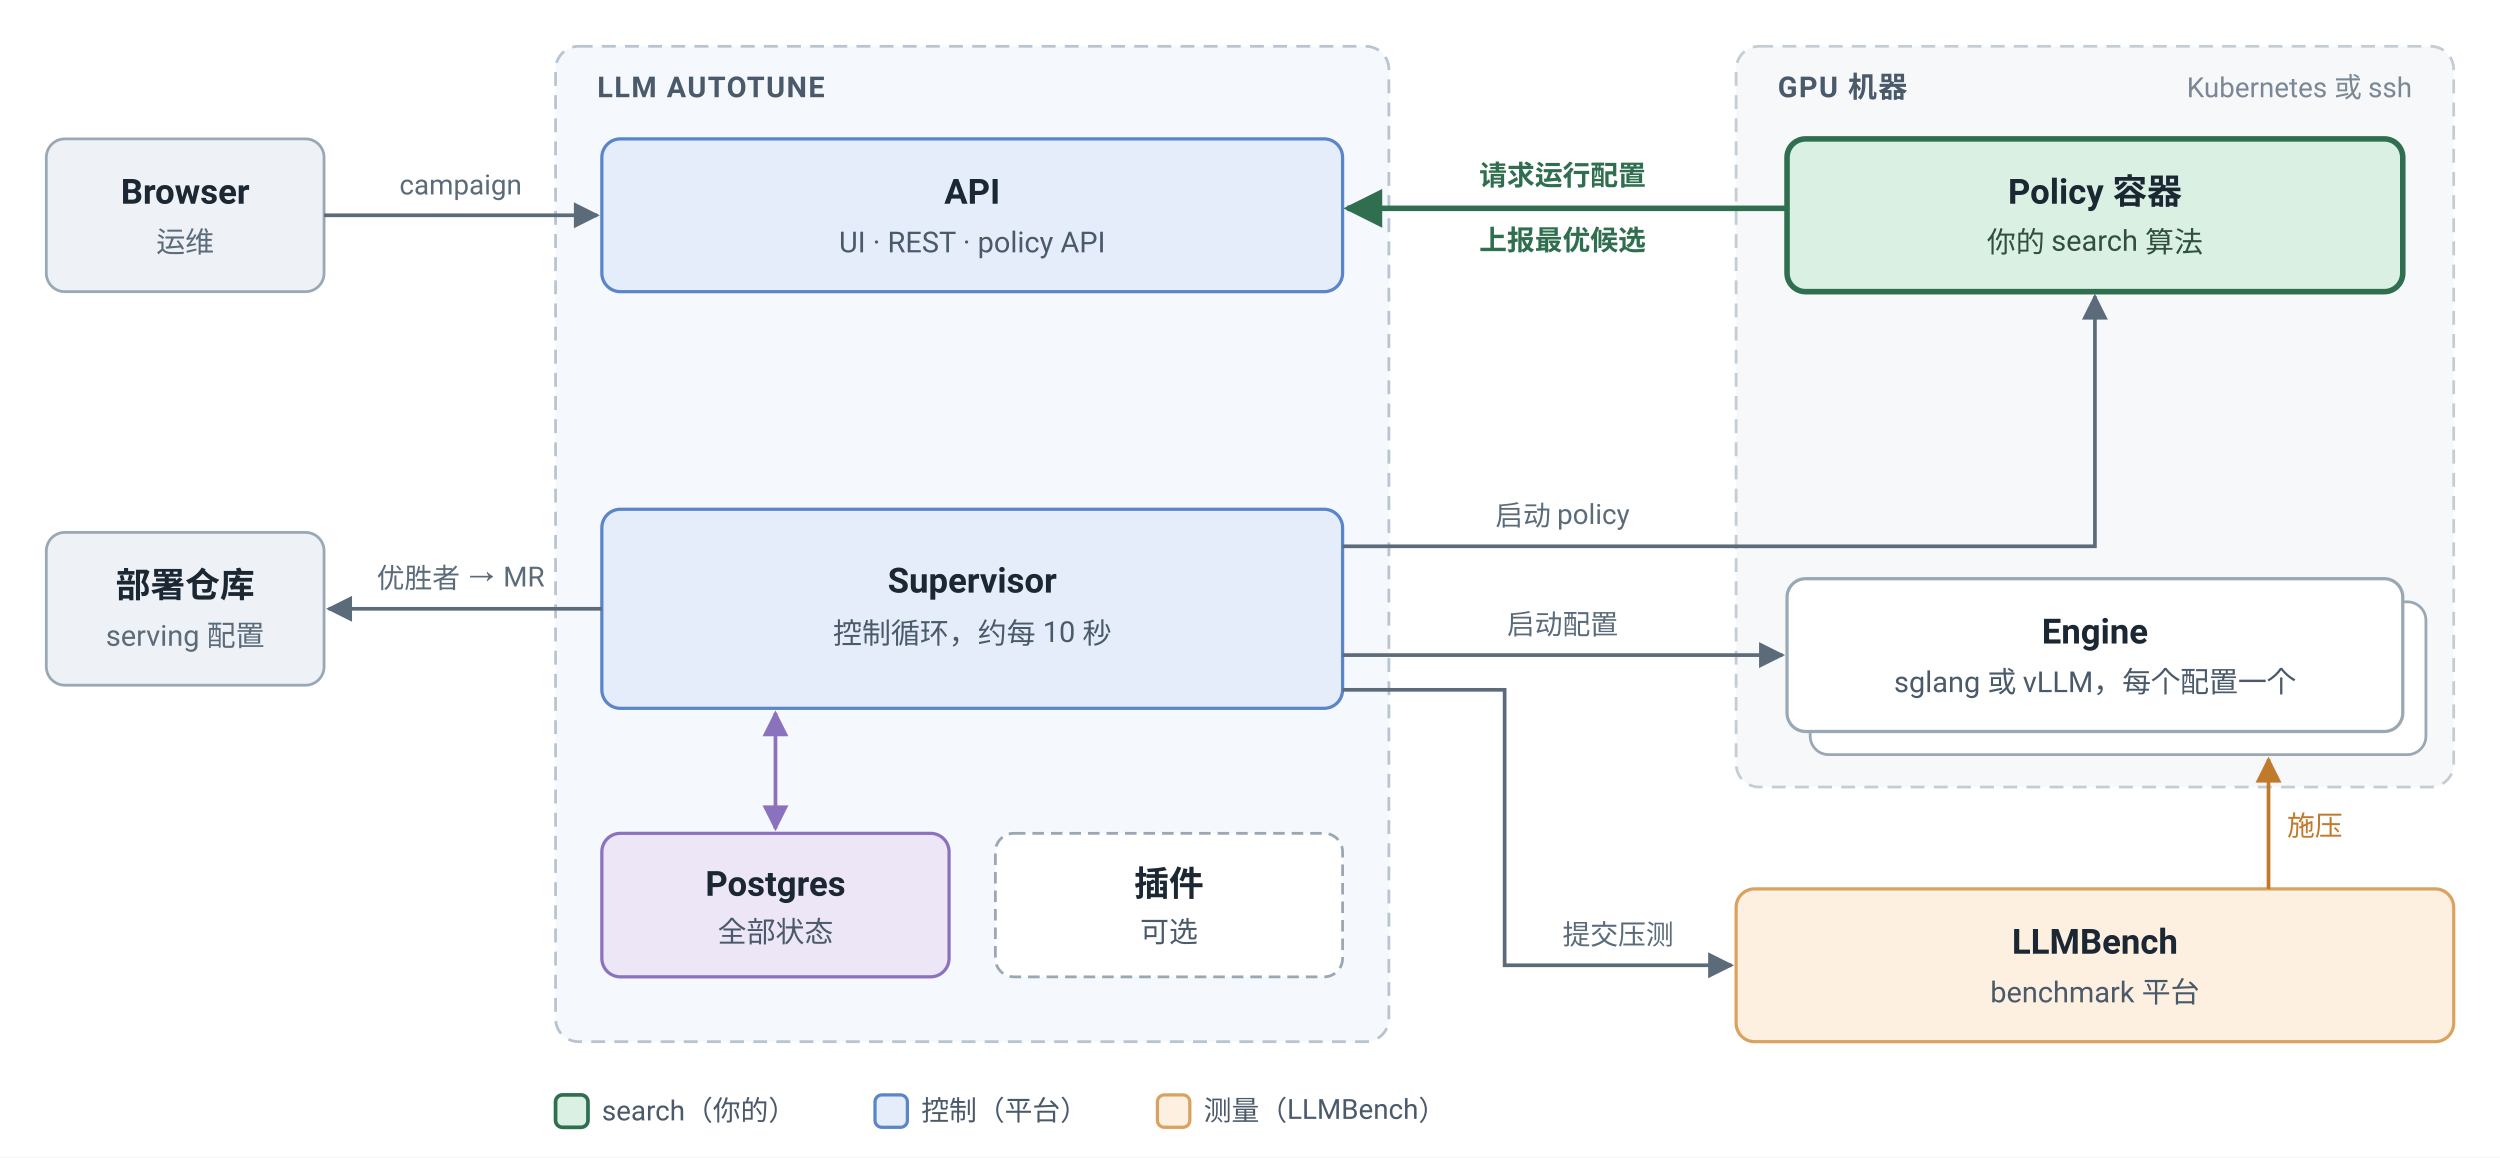
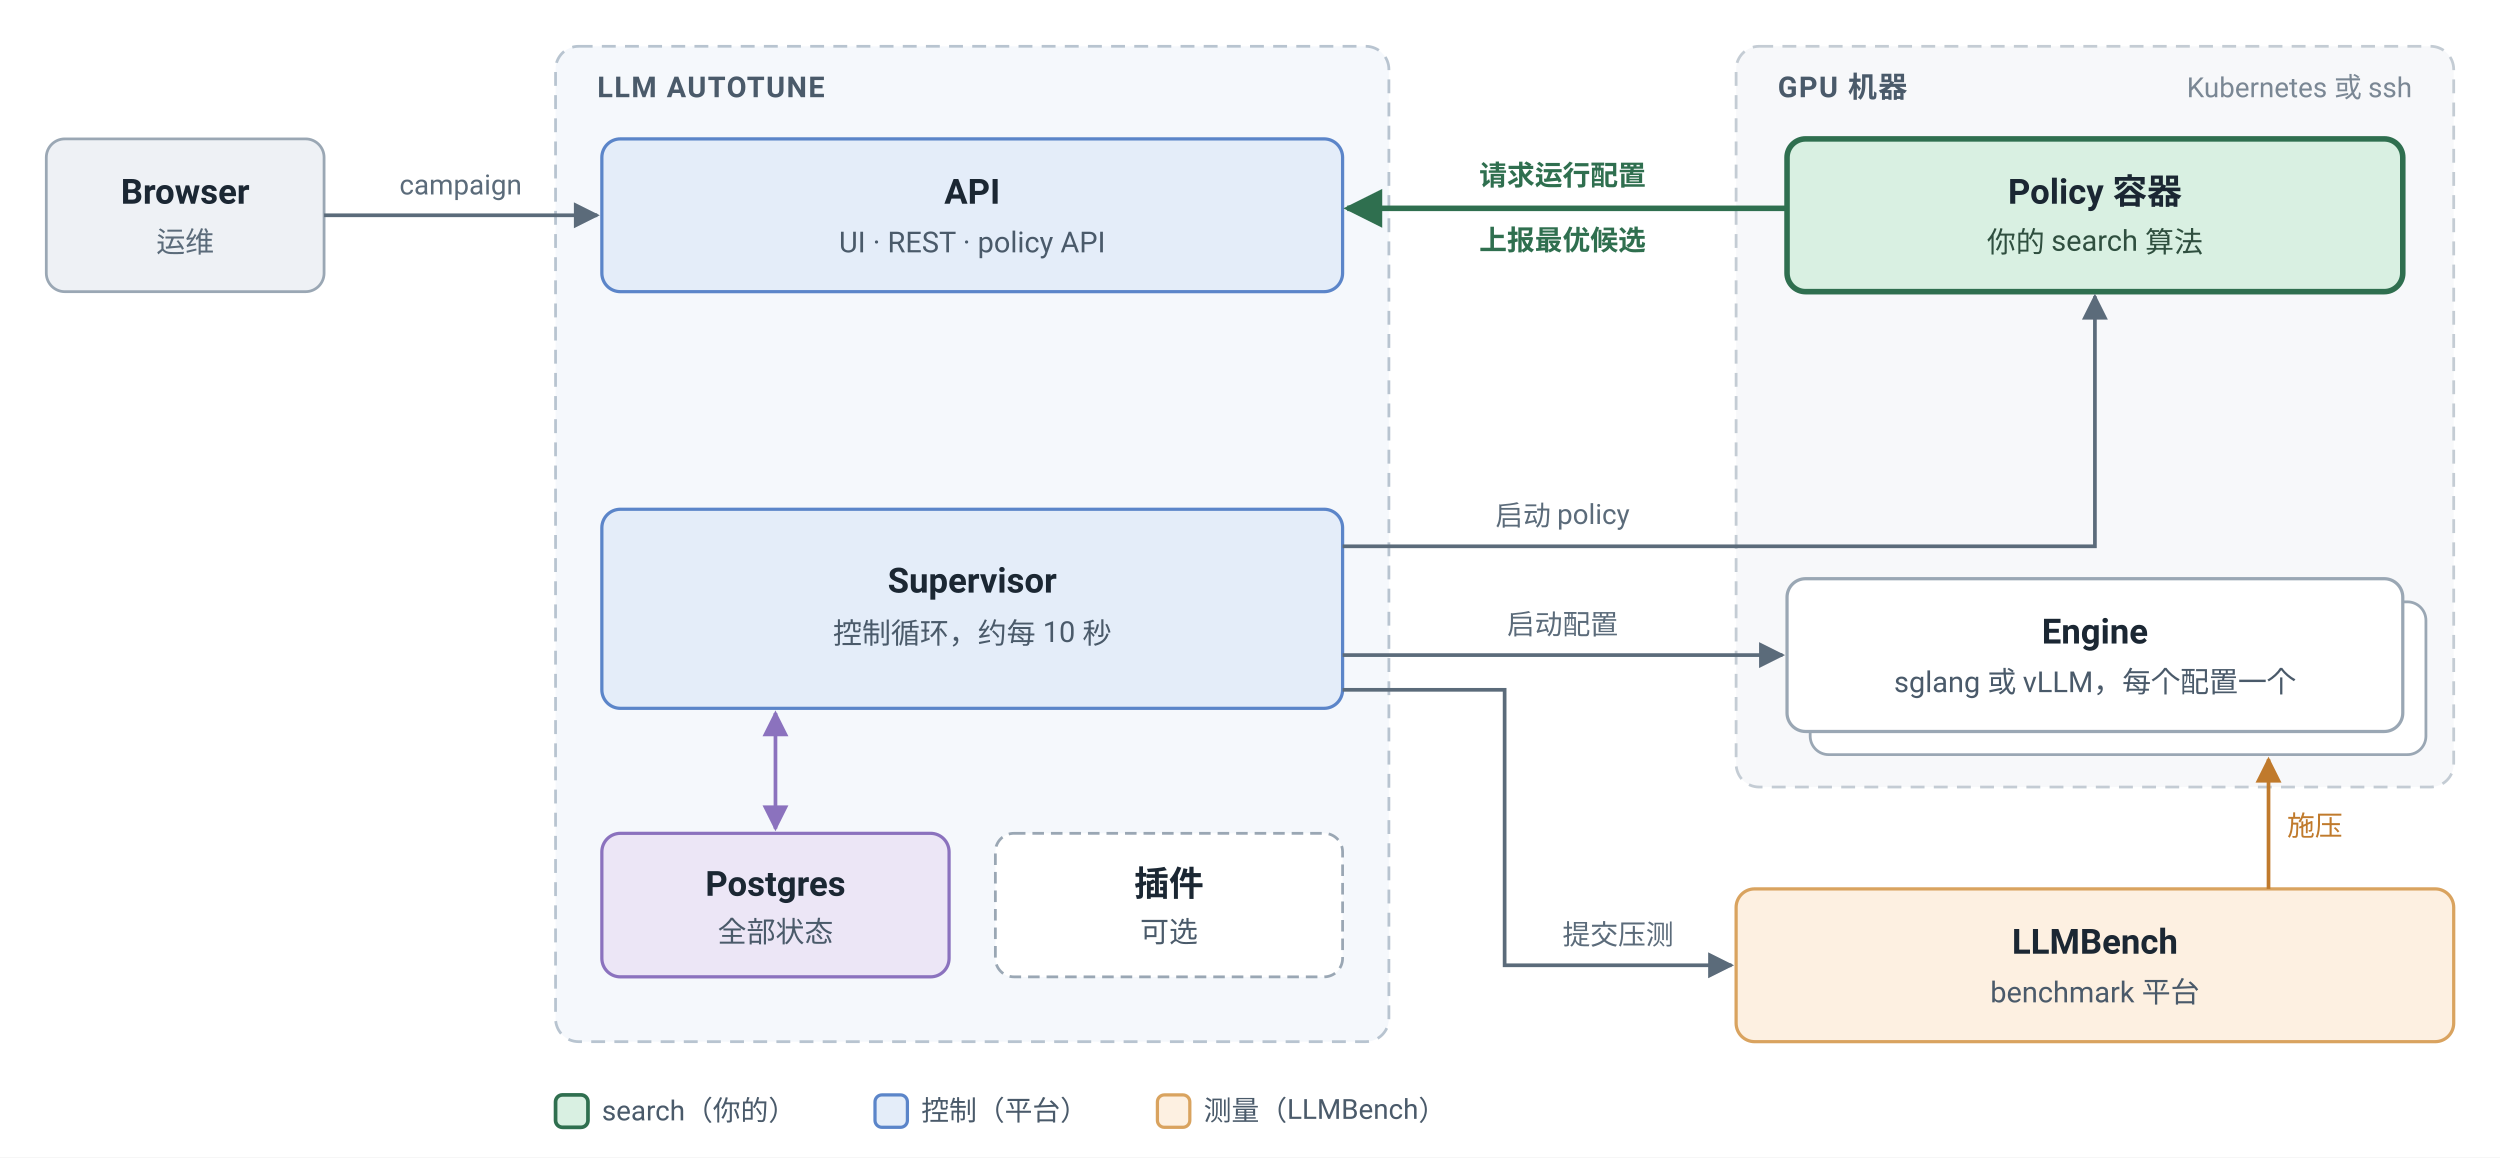
<svg xmlns="http://www.w3.org/2000/svg" viewBox="0 0 1080 500" font-family="-apple-system, Segoe UI, Roboto, Helvetica, Arial, sans-serif">
  <defs>
    <marker id="arr" viewBox="0 0 10 10" refX="9" refY="5" markerWidth="7" markerHeight="7" orient="auto-start-reverse">
      <path d="M0 0 L10 5 L0 10 z" fill="#5b6b7a" />
    </marker>
    <marker id="arrp" viewBox="0 0 10 10" refX="9" refY="5" markerWidth="7" markerHeight="7" orient="auto-start-reverse">
      <path d="M0 0 L10 5 L0 10 z" fill="#8b72be" />
    </marker>
    <marker id="arrg" viewBox="0 0 10 10" refX="9" refY="5" markerWidth="7" markerHeight="7" orient="auto-start-reverse">
      <path d="M0 0 L10 5 L0 10 z" fill="#2f6f4f" />
    </marker>
    <marker id="arro" viewBox="0 0 10 10" refX="9" refY="5" markerWidth="7" markerHeight="7" orient="auto-start-reverse">
      <path d="M0 0 L10 5 L0 10 z" fill="#c07a2c" />
    </marker>
  </defs>
  <rect width="1080" height="500" fill="#ffffff" />
  <rect x="20" y="60" width="120" height="66" rx="8" fill="#eef1f5" stroke="#9aa7b4" stroke-width="1.2" />
  <text x="80" y="88" font-size="15" font-weight="700" fill="#1b2733" text-anchor="middle">Browser</text>
  <text x="80" y="109" font-size="12.5" fill="#5b6b7a" text-anchor="middle">运维</text>
-   <rect x="20" y="230" width="120" height="66" rx="8" fill="#eef1f5" stroke="#9aa7b4" stroke-width="1.2" />
-   <text x="80" y="258" font-size="15" font-weight="700" fill="#1b2733" text-anchor="middle">部署仓库</text>
-   <text x="80" y="279" font-size="12.5" fill="#5b6b7a" text-anchor="middle">serving 配置</text>
  <rect x="240" y="20" width="360" height="430" rx="10" fill="#f5f8fc" stroke="#b8c4d0" stroke-width="1.2" stroke-dasharray="6 4" />
  <text x="258" y="42" font-size="12.5" font-weight="700" fill="#4a5a6a" letter-spacing="0.6">LLM AUTOTUNE</text>
  <rect x="260" y="60" width="320" height="66" rx="8" fill="#e4edf9" stroke="#5b85c9" stroke-width="1.4" />
  <text x="420" y="88" font-size="15" font-weight="700" fill="#1b2733" text-anchor="middle">API</text>
  <text x="420" y="109" font-size="12.5" fill="#4a5a6a" text-anchor="middle">UI · REST · policy API</text>
  <rect x="260" y="220" width="320" height="86" rx="8" fill="#e4edf9" stroke="#5b85c9" stroke-width="1.4" />
  <text x="420" y="256" font-size="15" font-weight="700" fill="#1b2733" text-anchor="middle">Supervisor</text>
  <text x="420" y="278" font-size="12.5" fill="#4a5a6a" text-anchor="middle">控制循环，约每 10 秒</text>
  <rect x="260" y="360" width="150" height="62" rx="8" fill="#ece6f6" stroke="#8b72be" stroke-width="1.4" />
  <text x="335" y="387" font-size="15" font-weight="700" fill="#1b2733" text-anchor="middle">Postgres</text>
  <text x="335" y="407" font-size="12.5" fill="#4a5a6a" text-anchor="middle">全部状态</text>
  <rect x="430" y="360" width="150" height="62" rx="8" fill="#ffffff" stroke="#9aa7b4" stroke-width="1.2" stroke-dasharray="5 3" />
  <text x="505" y="387" font-size="15" font-weight="700" fill="#1b2733" text-anchor="middle">插件</text>
  <text x="505" y="407" font-size="12.5" fill="#4a5a6a" text-anchor="middle">可选</text>
  <rect x="750" y="20" width="310" height="320" rx="10" fill="#f7f8fa" stroke="#c4ccd4" stroke-width="1.2" stroke-dasharray="6 4" />
  <text x="768" y="42" font-size="12.5" font-weight="700" fill="#4a5a6a" letter-spacing="0.6">GPU 机器</text>
  <text x="1042" y="42" font-size="12" fill="#7a8794" text-anchor="end">Kubernetes 或 ssh</text>
  <rect x="772" y="60" width="266" height="66" rx="8" fill="#d9f0e2" stroke="#2f6f4f" stroke-width="2.4" />
  <text x="905" y="88" font-size="15" font-weight="700" fill="#1b2733" text-anchor="middle">Policy 容器</text>
  <text x="905" y="109" font-size="12.5" fill="#2f4f3f" text-anchor="middle">你的 search 算法</text>
  <rect x="782" y="260" width="266" height="66" rx="8" fill="#ffffff" stroke="#9aa7b4" stroke-width="1.2" />
  <rect x="772" y="250" width="266" height="66" rx="8" fill="#ffffff" stroke="#9aa7b4" stroke-width="1.4" />
  <text x="905" y="278" font-size="15" font-weight="700" fill="#1b2733" text-anchor="middle">Engine</text>
  <text x="905" y="299" font-size="12.5" fill="#4a5a6a" text-anchor="middle">sglang 或 vLLM，每个配置一个</text>
  <rect x="750" y="384" width="310" height="66" rx="8" fill="#fdf0e1" stroke="#d9a35f" stroke-width="1.4" />
  <text x="905" y="412" font-size="15" font-weight="700" fill="#1b2733" text-anchor="middle">LLMBench</text>
  <text x="905" y="433" font-size="12.5" fill="#4a5a6a" text-anchor="middle">benchmark 平台</text>
  <g font-size="12">
    <line x1="140" y1="93" x2="258" y2="93" stroke="#5b6b7a" stroke-width="1.6" marker-end="url(#arr)" />
    <text x="199" y="84" fill="#5b6b7a" text-anchor="middle">campaign</text>
-     <line x1="260" y1="263" x2="142" y2="263" stroke="#5b6b7a" stroke-width="1.6" marker-end="url(#arr)" />
-     <text x="199" y="254" fill="#5b6b7a" text-anchor="middle">优胜者 → MR</text>
    <line x1="335" y1="308" x2="335" y2="358" stroke="#8b72be" stroke-width="1.6" marker-start="url(#arrp)" marker-end="url(#arrp)" />
    <line x1="772" y1="90" x2="582" y2="90" stroke="#2f6f4f" stroke-width="2.4" marker-end="url(#arrg)" />
    <text x="675" y="80" fill="#2f6f4f" font-weight="700" text-anchor="middle">请求运行配置</text>
    <text x="675" y="108" fill="#2f6f4f" font-weight="700" text-anchor="middle">上报最优候选</text>
    <path d="M580 236 H905 V128" fill="none" stroke="#5b6b7a" stroke-width="1.6" marker-end="url(#arr)" />
    <text x="675" y="227" fill="#5b6b7a" text-anchor="middle">启动 policy</text>
    <line x1="580" y1="283" x2="770" y2="283" stroke="#5b6b7a" stroke-width="1.6" marker-end="url(#arr)" />
    <text x="675" y="274" fill="#5b6b7a" text-anchor="middle">启动配置</text>
    <path d="M580 298 H650 V417 H748" fill="none" stroke="#5b6b7a" stroke-width="1.6" marker-end="url(#arr)" />
    <text x="699" y="408" fill="#5b6b7a" text-anchor="middle">提交压测</text>
    <line x1="980" y1="384" x2="980" y2="328" stroke="#c07a2c" stroke-width="1.6" marker-end="url(#arro)" />
    <text x="988" y="361" fill="#c07a2c">施压</text>
  </g>
  <g font-size="12" fill="#4a5a6a">
    <rect x="240" y="473" width="14" height="14" rx="3" fill="#d9f0e2" stroke="#2f6f4f" stroke-width="1.6" />
    <text x="260" y="484">search（你的）</text>
    <rect x="378" y="473" width="14" height="14" rx="3" fill="#e4edf9" stroke="#5b85c9" stroke-width="1.4" />
    <text x="398" y="484">控制（平台）</text>
    <rect x="500" y="473" width="14" height="14" rx="3" fill="#fdf0e1" stroke="#d9a35f" stroke-width="1.4" />
    <text x="520" y="484">测量（LLMBench）</text>
  </g>
</svg>
